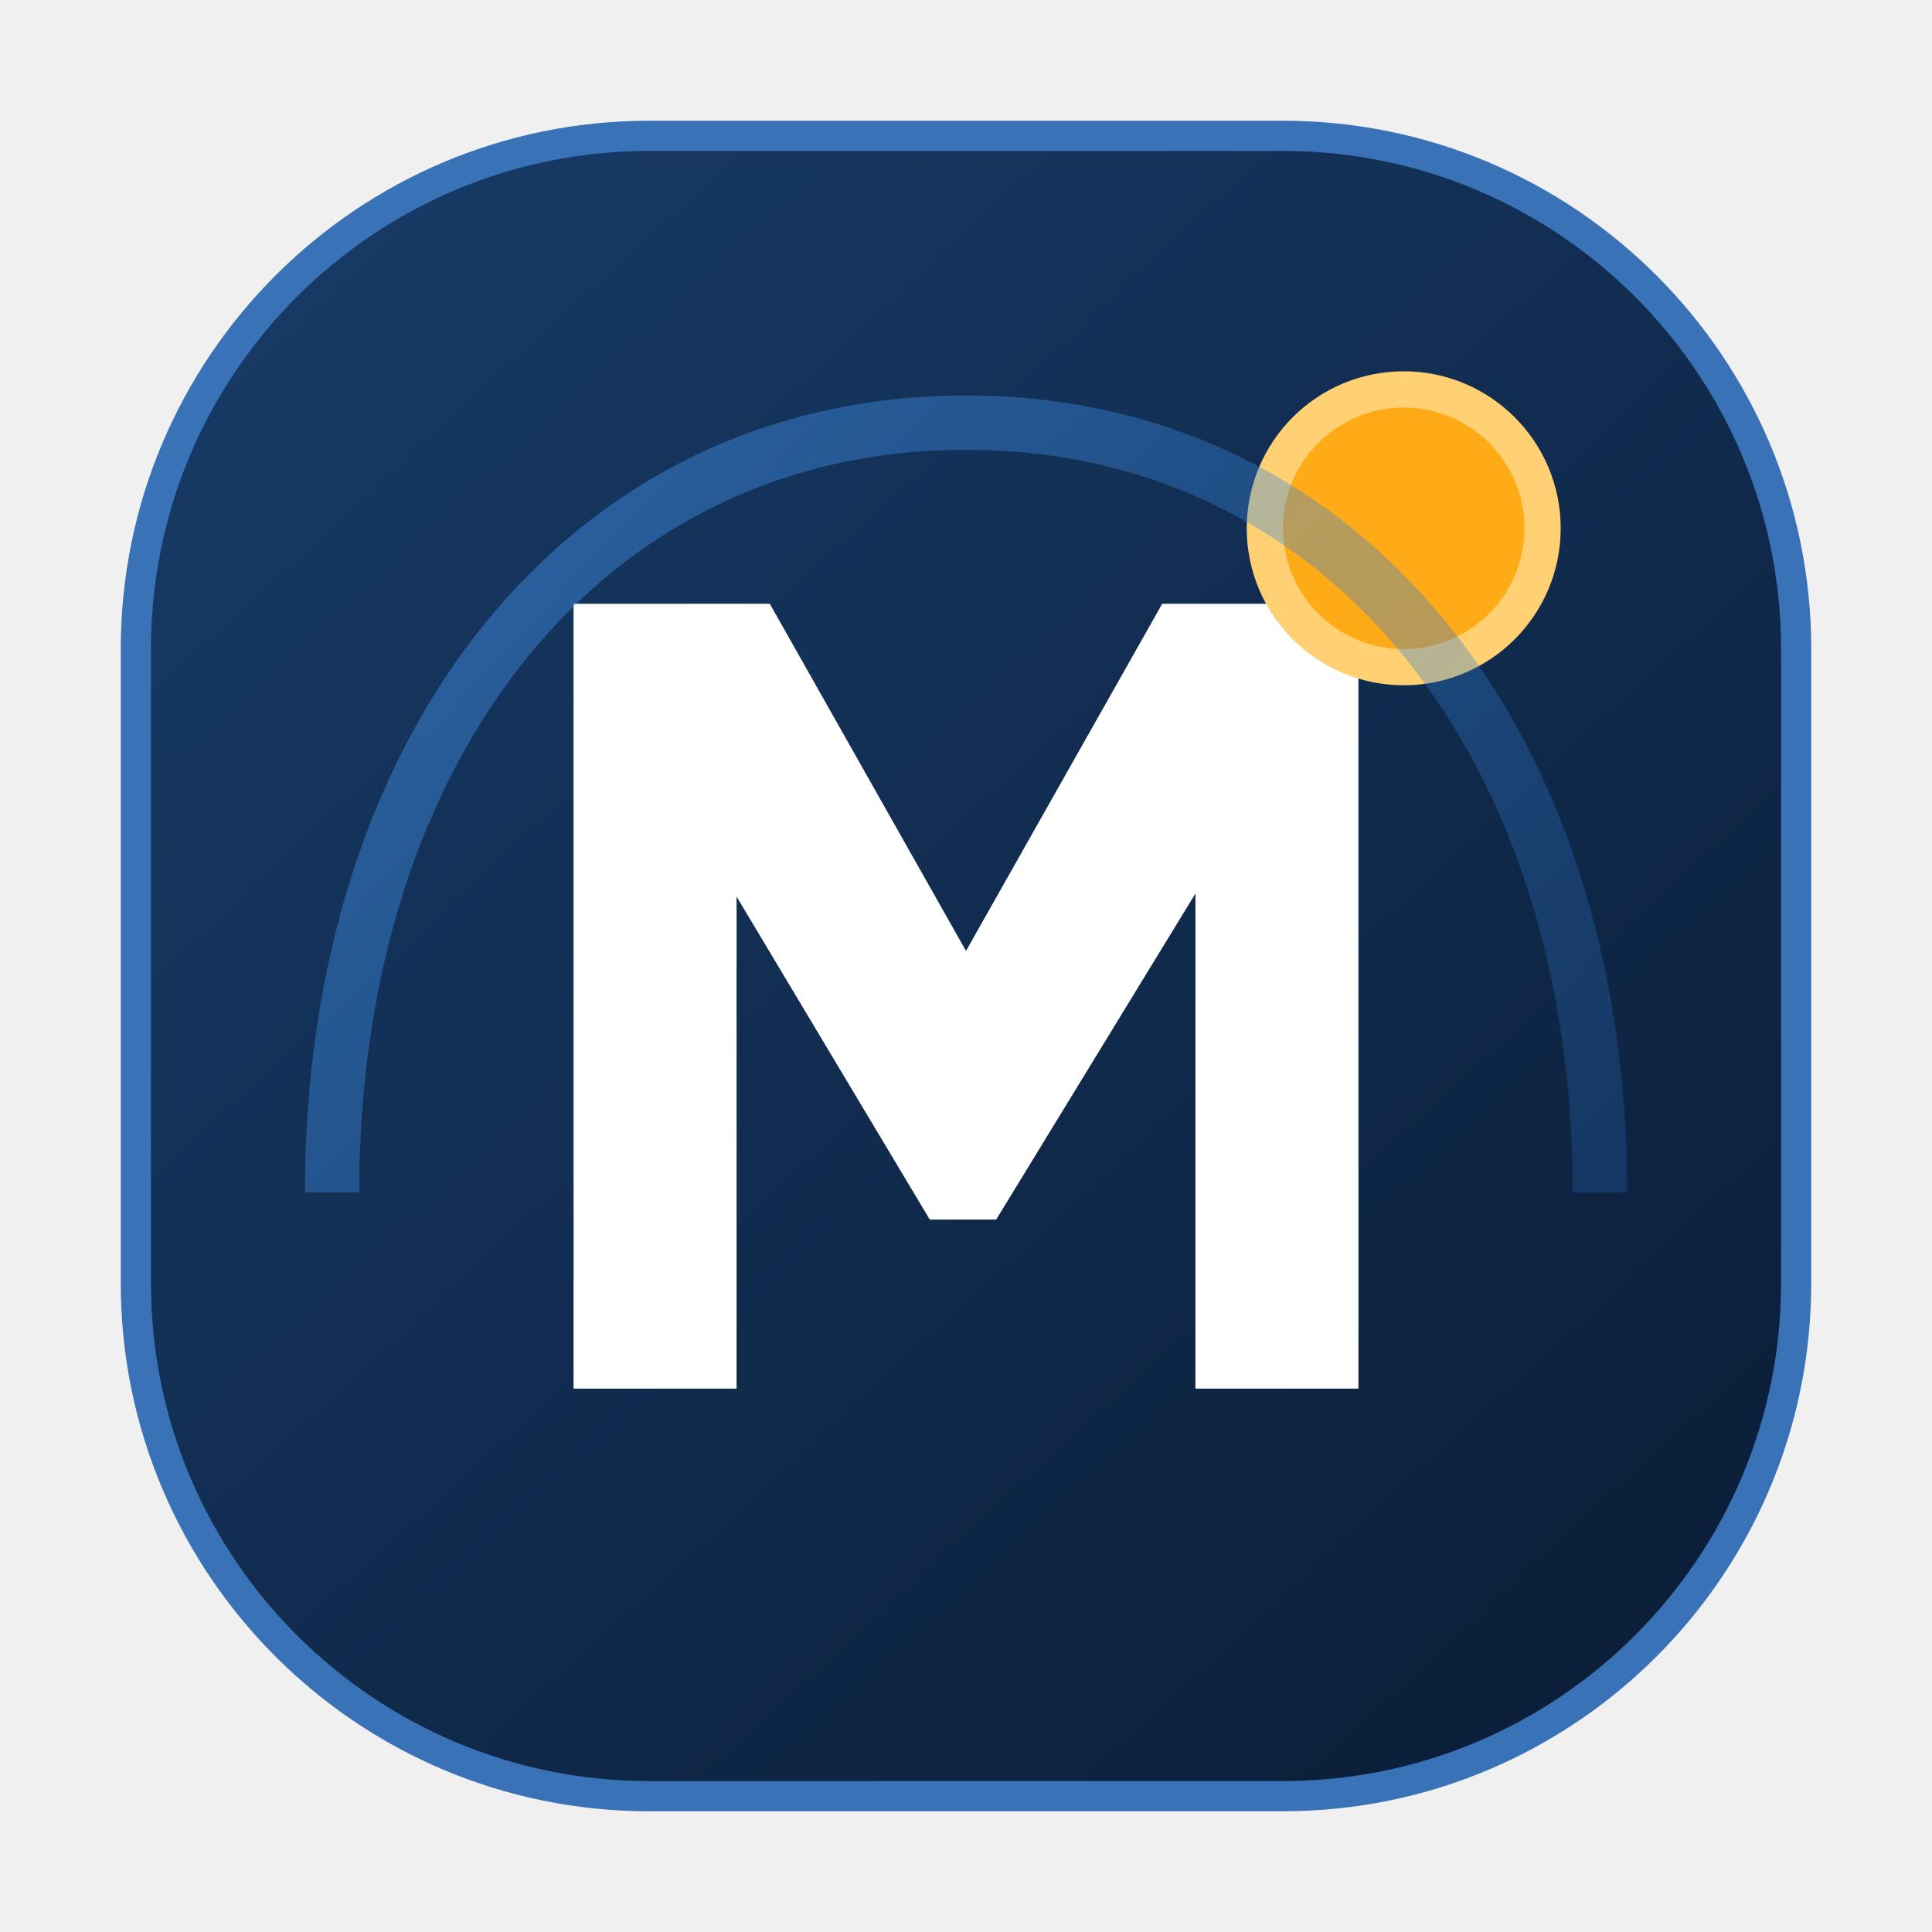
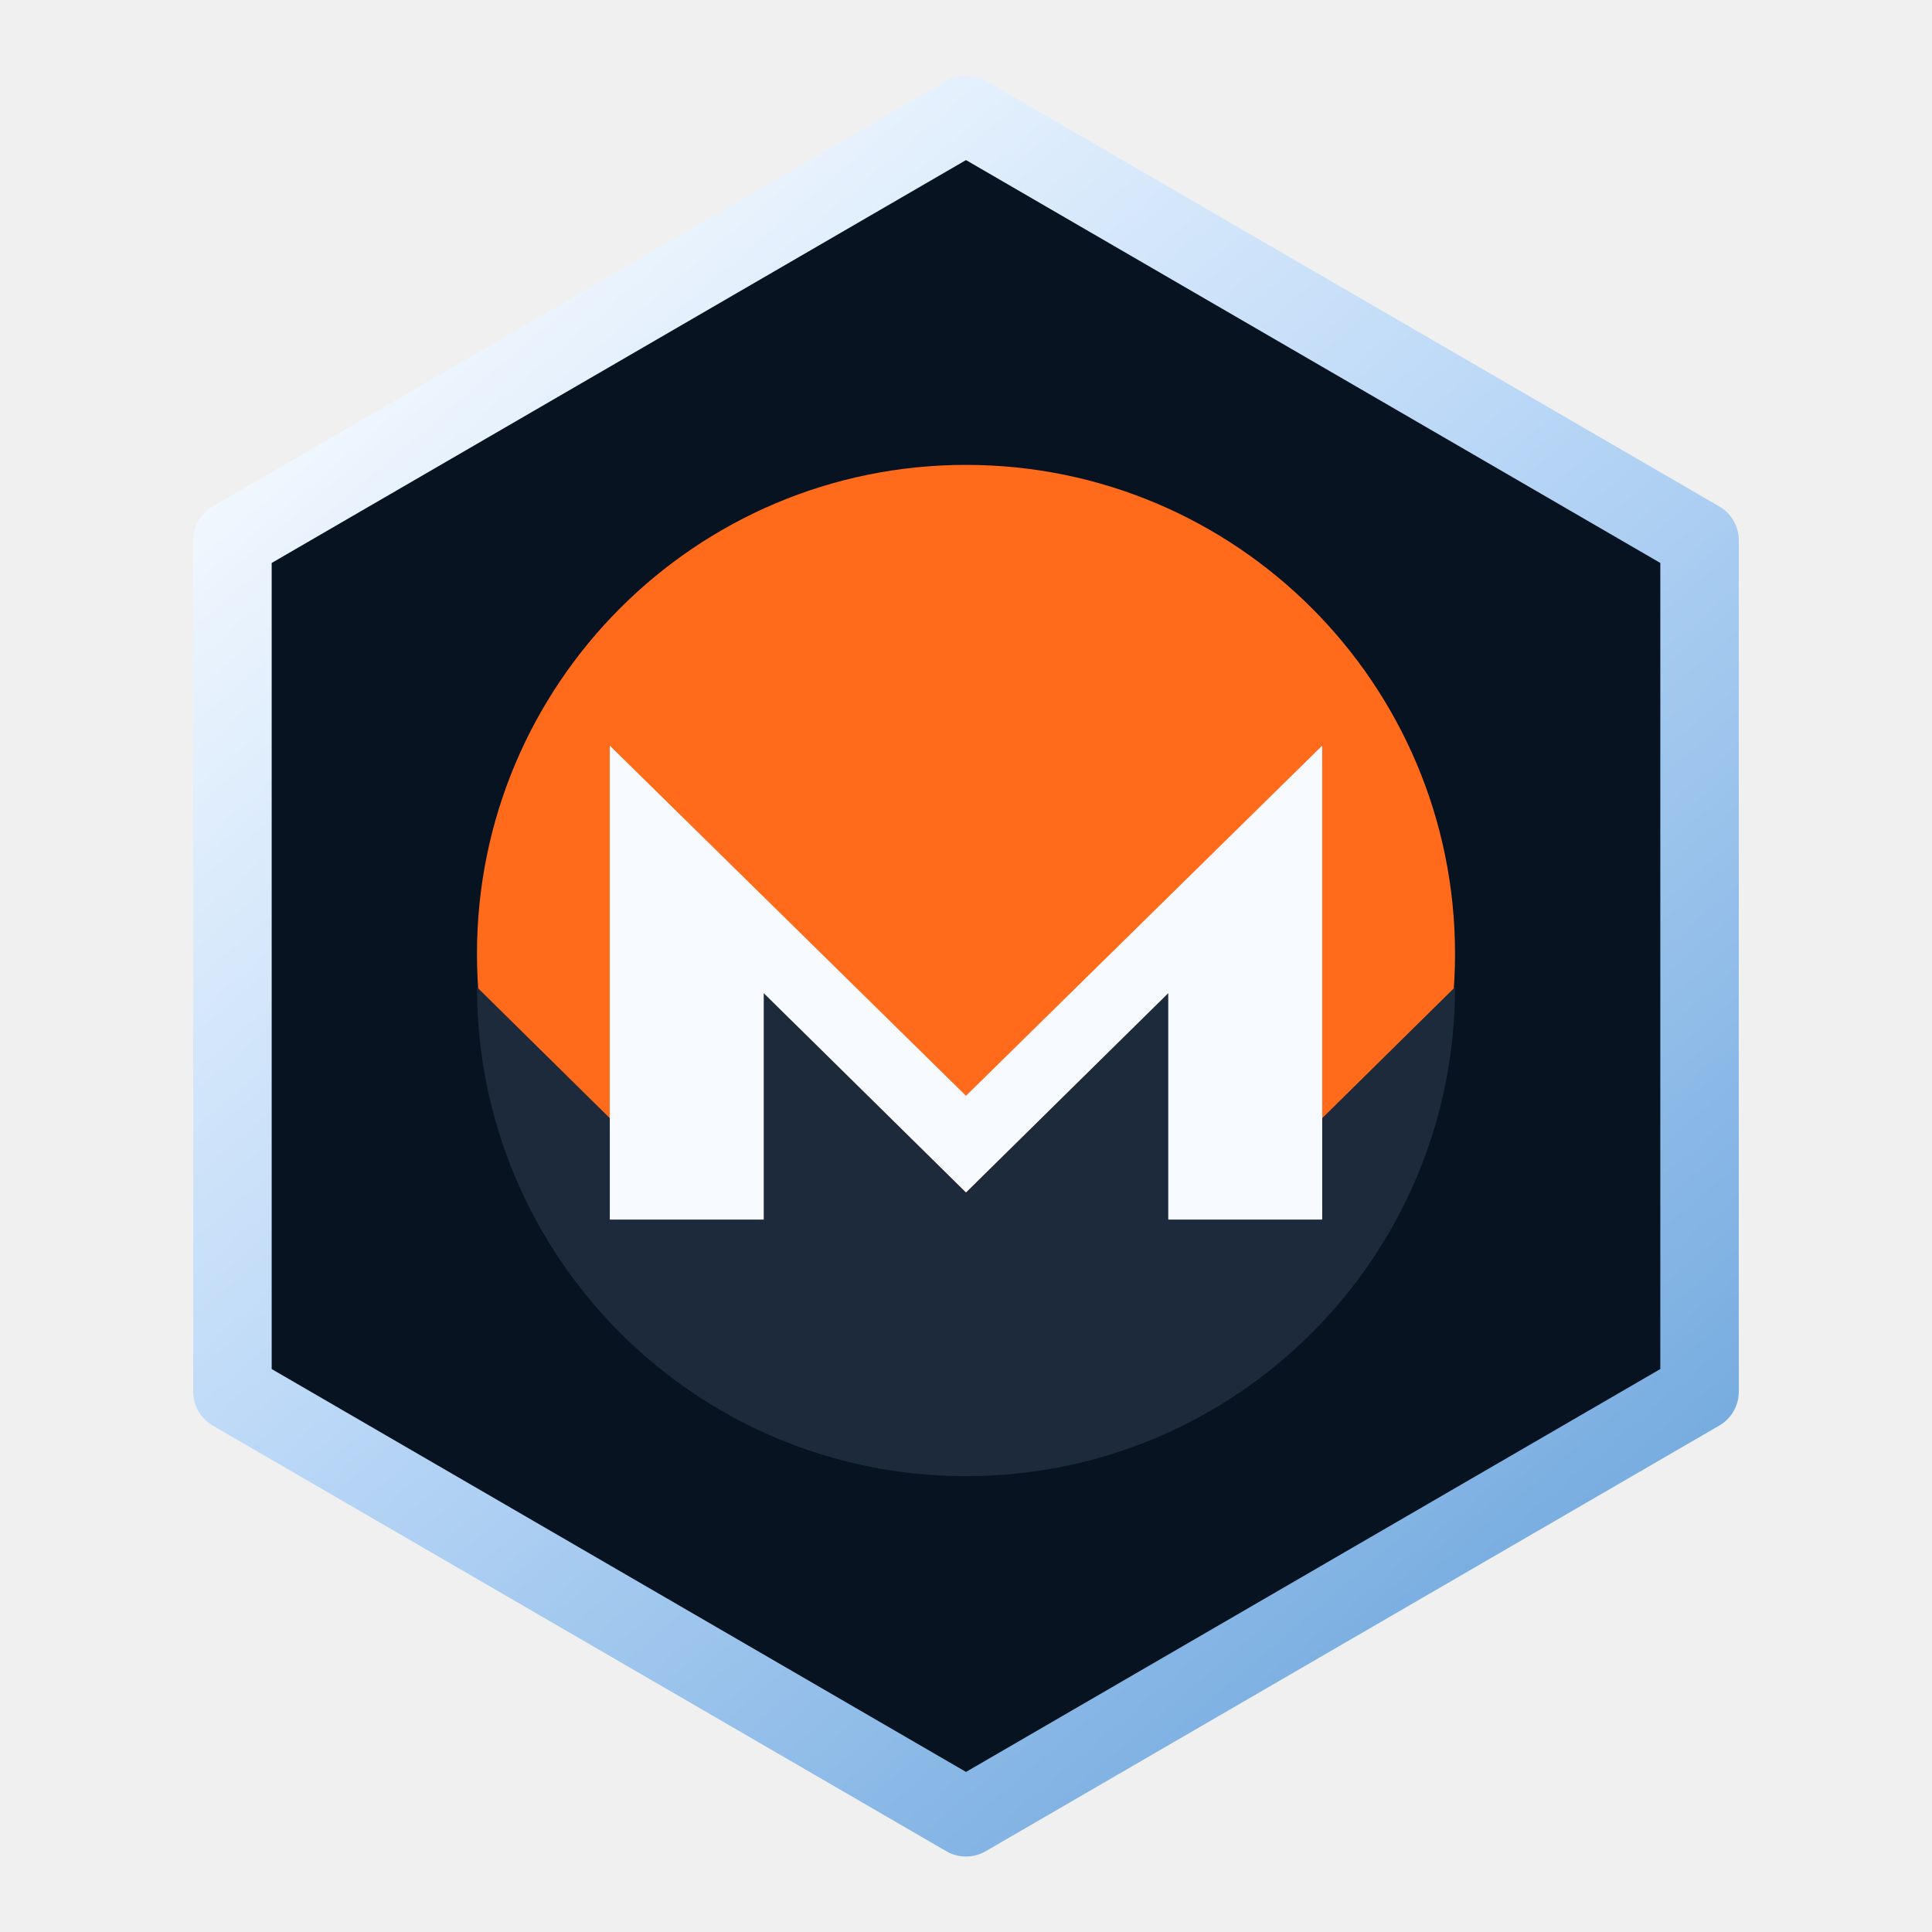
<svg xmlns="http://www.w3.org/2000/svg" width="64" height="64" viewBox="0 0 64 64" fill="none">
  <defs>
-     <linearGradient id="bg" x1="10" y1="7" x2="55" y2="56" gradientUnits="userSpaceOnUse">
-       <stop stop-color="#173A66" />
-       <stop offset="1" stop-color="#0B1E38" />
+     <linearGradient id="frame" x1="12" y1="8" x2="53" y2="56" gradientUnits="userSpaceOnUse">
+       <stop stop-color="#F7FBFF" />
+       <stop offset="0.45" stop-color="#BBD8F7" />
+       <stop offset="1" stop-color="#6FA7DD" />
    </linearGradient>
-     <linearGradient id="glow" x1="14" y1="15" x2="50" y2="49" gradientUnits="userSpaceOnUse">
-       <stop stop-color="#49A1FF" stop-opacity="0.95" />
-       <stop offset="1" stop-color="#205FA9" stop-opacity="0.65" />
-     </linearGradient>
+     <radialGradient id="halo" cx="0" cy="0" r="1" gradientTransform="translate(32 30) rotate(90) scale(29)">
+       <stop stop-color="#14365D" stop-opacity="0.72" />
+       <stop offset="1" stop-color="#06101E" stop-opacity="0" />
+     </radialGradient>
  </defs>
-   <rect x="4.5" y="4.5" width="55" height="55" rx="17" fill="url(#bg)" stroke="#3972B6" />
-   <path d="M19 46V20L25.5 20L32 31.5L38.5 20H45V46H39.6V29.6L33 40.4H30.8L24.4 29.7V46H19Z" fill="white" />
-   <circle cx="46.5" cy="17.5" r="4.6" fill="#FFAA17" stroke="#FFD173" stroke-width="1.2" />
-   <path d="M11 39.5C11 24.7 19.4 14 32 14C44.6 14 53 24.7 53 39.5" stroke="url(#glow)" stroke-opacity="0.45" stroke-width="1.8" />
+   <circle cx="32" cy="32" r="30" fill="url(#halo)" />
+   <path d="M32 3.8 56.3 17.9v28.2L32 60.2 7.7 46.1V17.9L32 3.8Z" fill="#071321" stroke="url(#frame)" stroke-width="2.6" stroke-linejoin="round" />
+   <circle cx="32" cy="31.6" r="16.2" fill="#FF6B1A" />
+   <path d="M15.8 32.7a16.2 16.2 0 0 0 32.4 0L40.8 40V30.8L32 39.5l-8.8-8.7V40l-7.4-7.3Z" fill="#1D2A3B" />
+   <path d="M20.2 40.4V24.7L32 36.3l11.8-11.6v15.7h-5.1v-7.5L32 39.5l-6.7-6.6v7.5h-5.1Z" fill="#F7FAFE" />
</svg>
